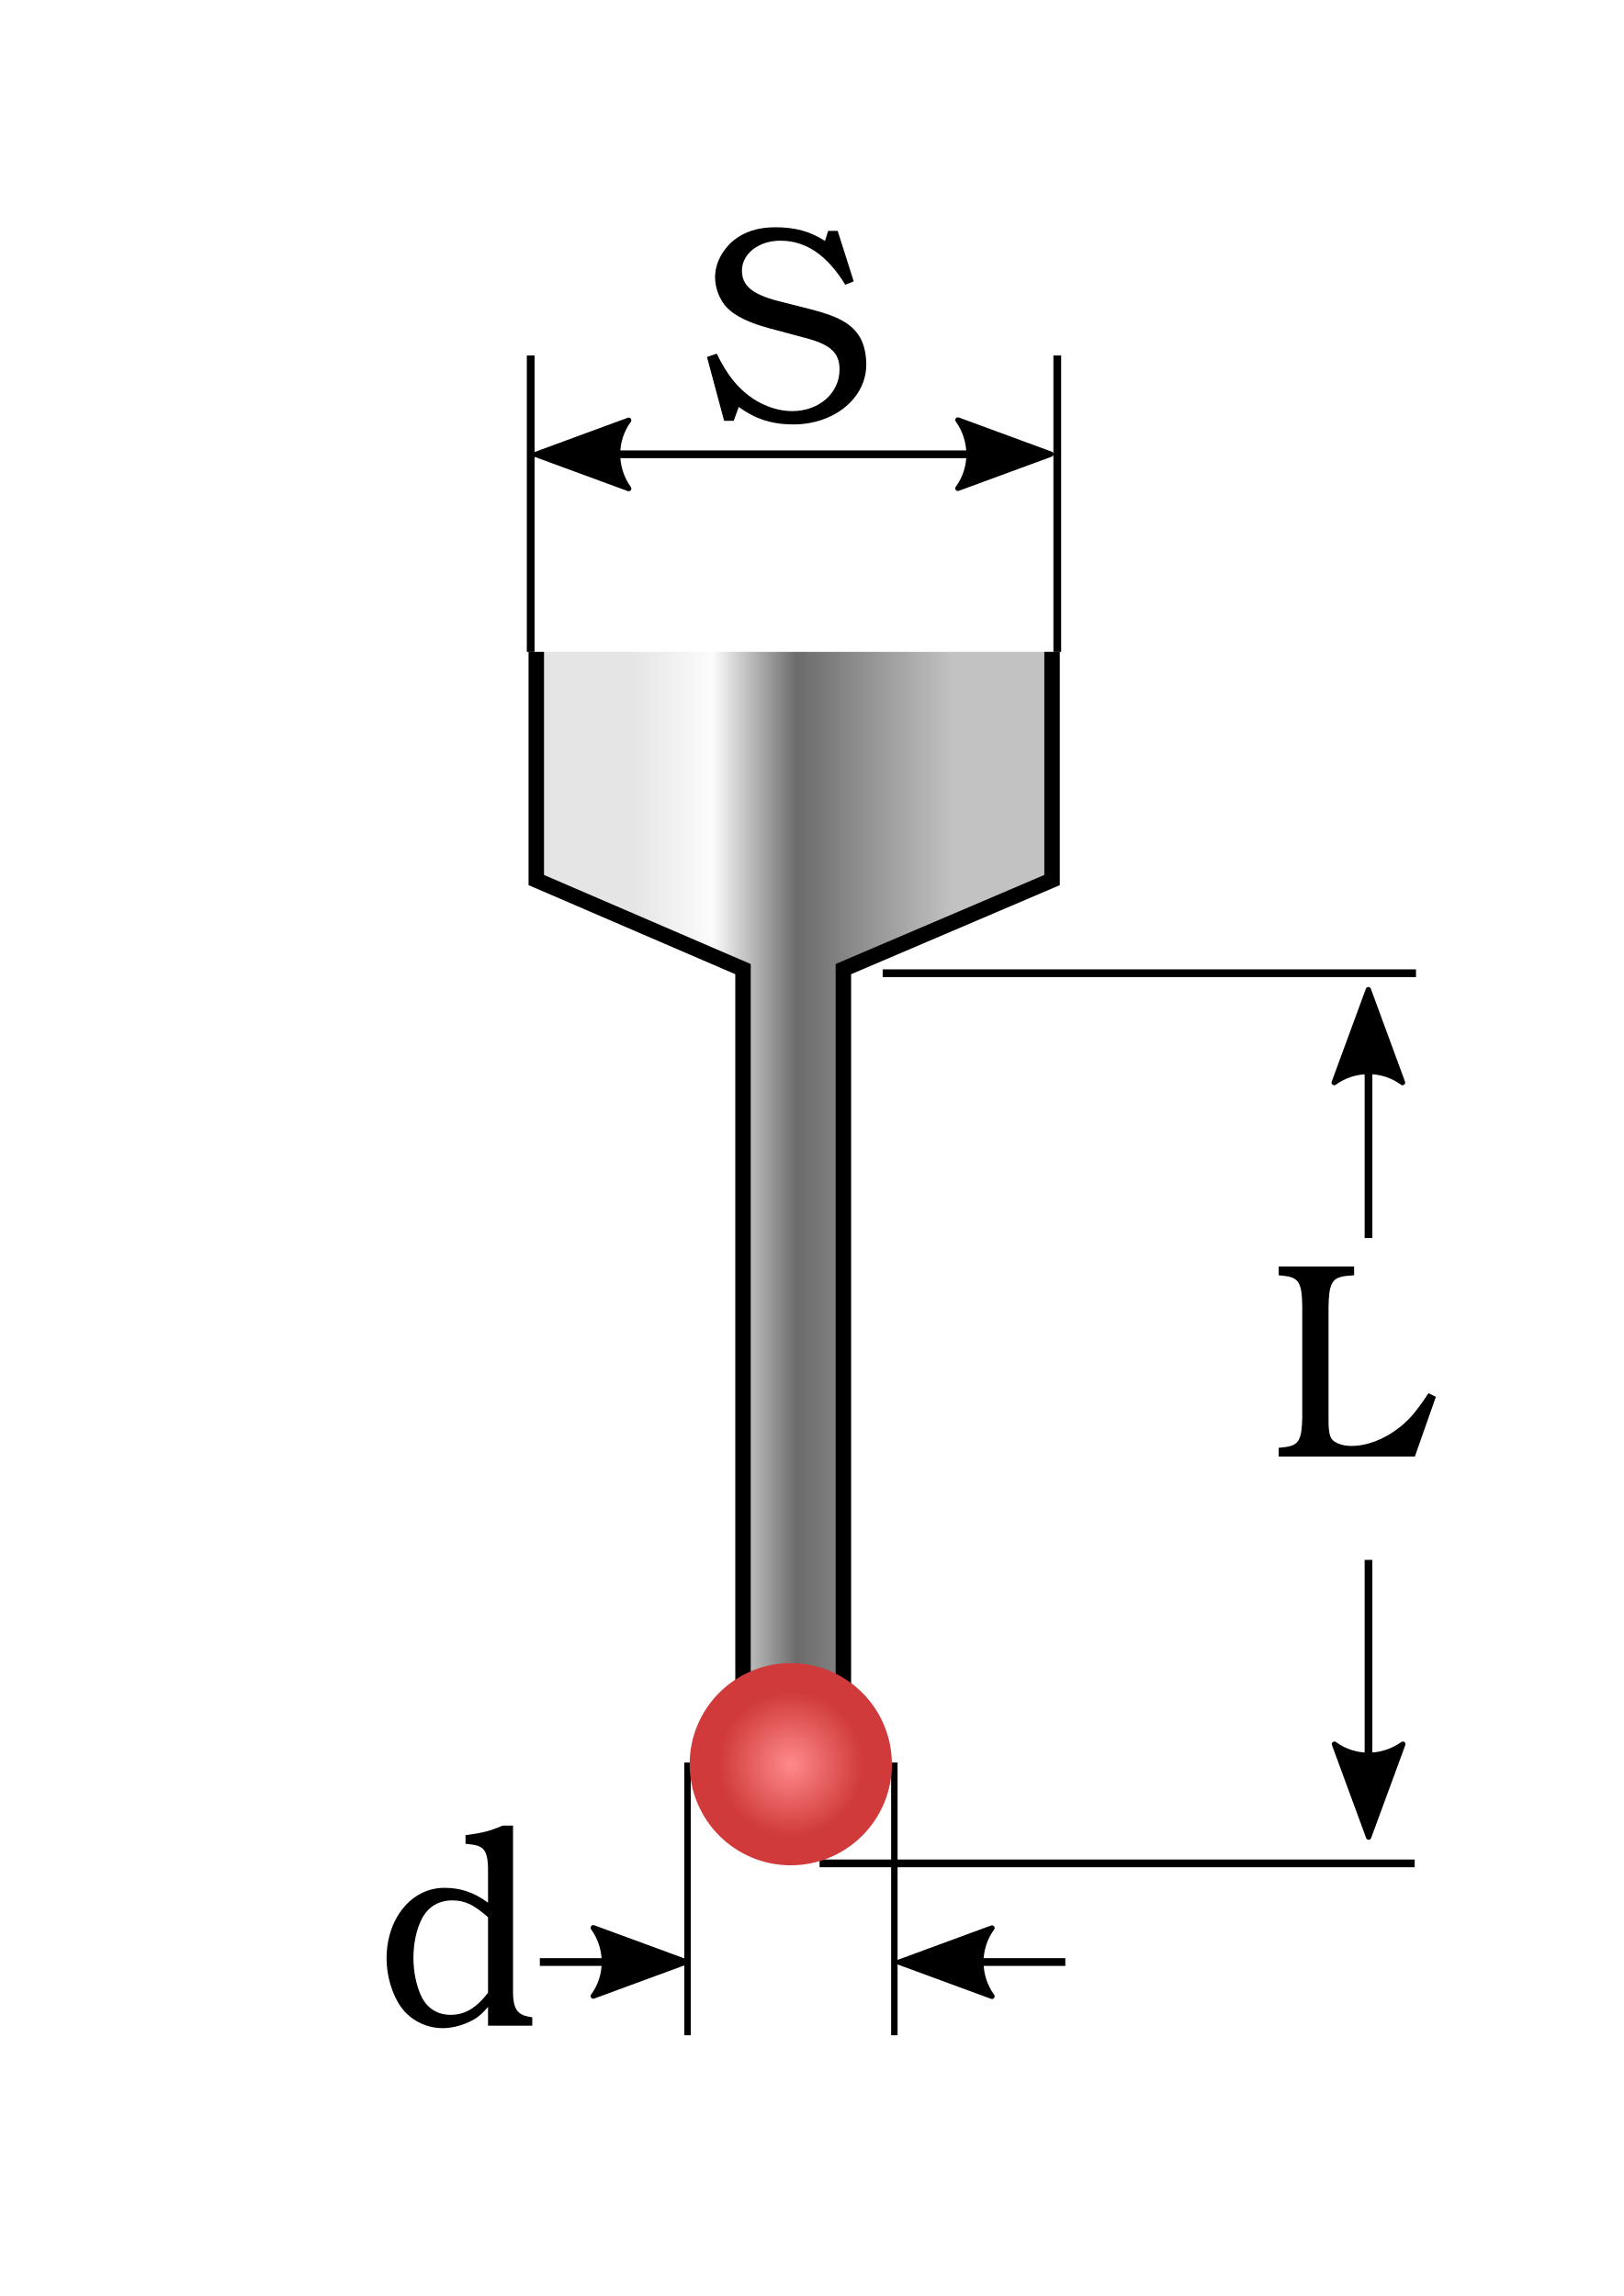
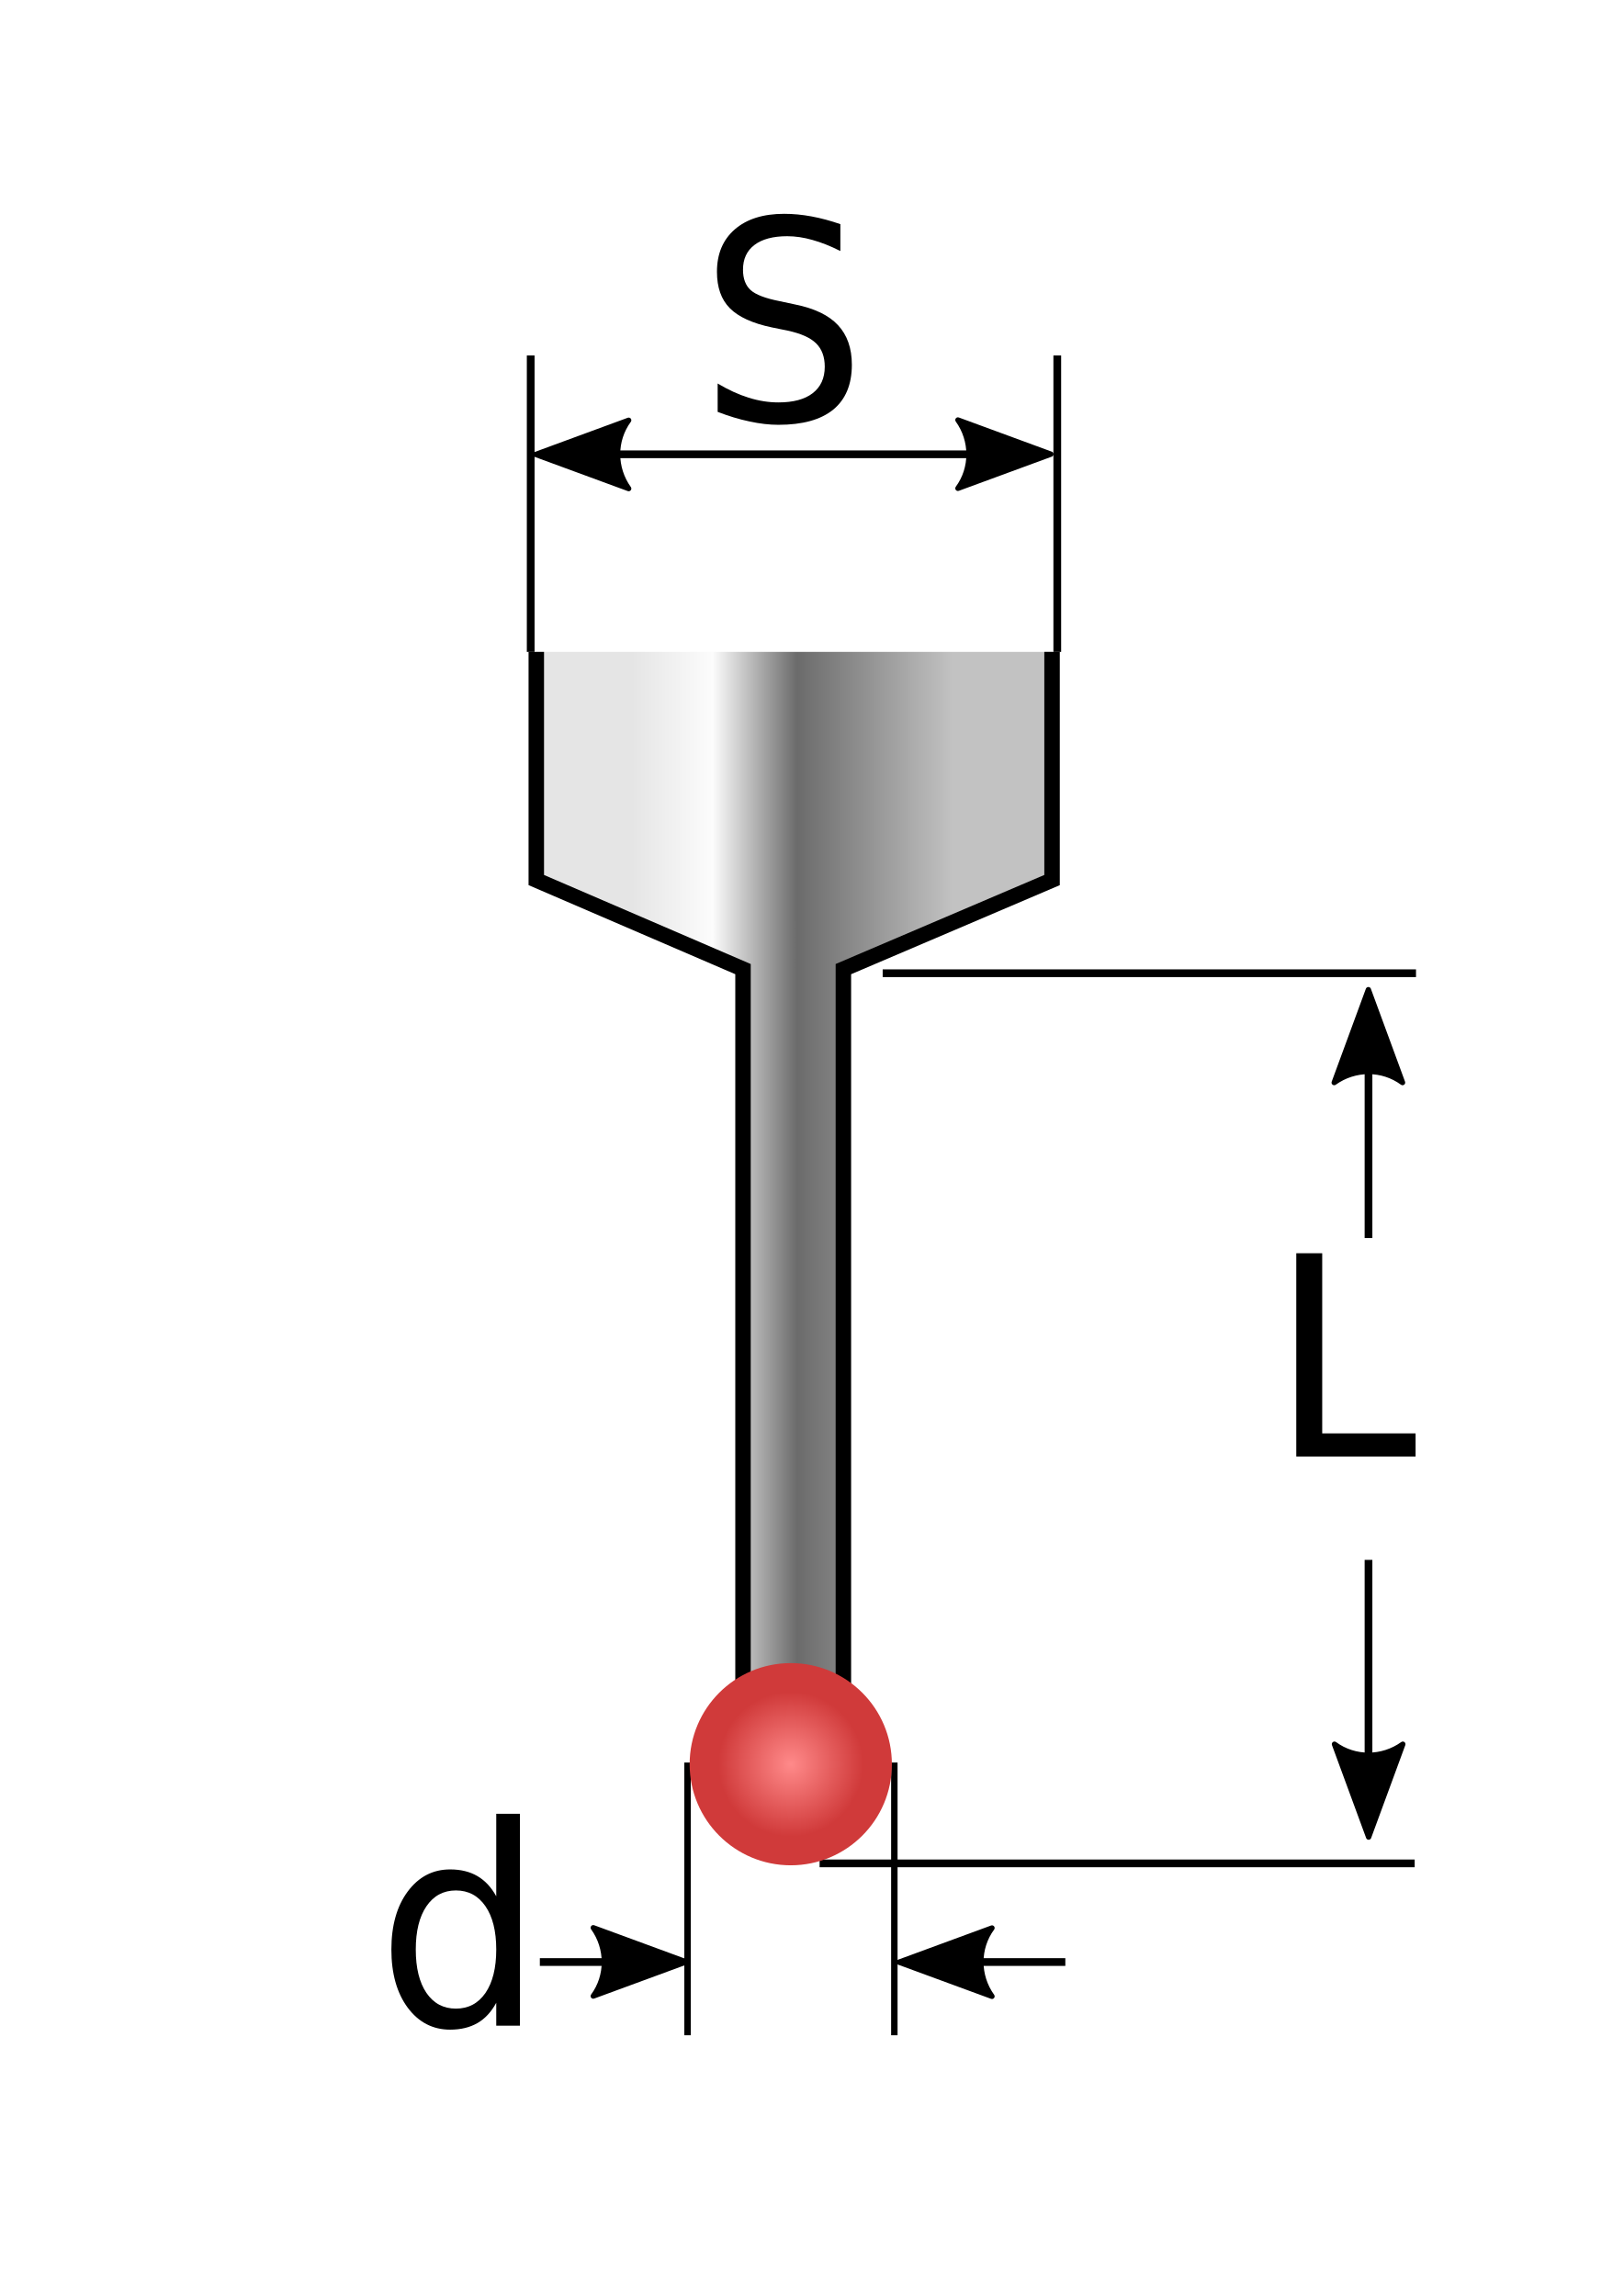
<svg xmlns="http://www.w3.org/2000/svg" xmlns:xlink="http://www.w3.org/1999/xlink" id="svg8" version="1.1" viewBox="0 0 210 297" height="297mm" width="210mm" xml:space="preserve">
  <defs id="defs2">
    <linearGradient id="linearGradient6066">
      <stop style="stop-color:#ff8a8a;stop-opacity:1;" offset="0" id="stop6062" />
      <stop style="stop-color:#d03a3a;stop-opacity:1;" offset="0.716" id="stop6064" />
    </linearGradient>
    <linearGradient id="linearGradient82685">
      <stop style="stop-color:#e5e5e5;stop-opacity:1;" offset="0" id="stop82681" />
      <stop style="stop-color:#fcfcfc;stop-opacity:1;" offset="0.25" id="stop87441" />
      <stop style="stop-color:#6b6b6b;stop-opacity:1;" offset="0.514" id="stop92591" />
      <stop style="stop-color:#c2c2c2;stop-opacity:1;" offset="1" id="stop82683" />
    </linearGradient>
    <marker orient="auto" refY="0" refX="0" id="marker7593" style="overflow:visible" viewBox="0 0 12.706 9.526" markerWidth="12.706" markerHeight="9.526" preserveAspectRatio="xMidYMid">
      <path id="path7591" style="fill:#000000;fill-opacity:1;fill-rule:evenodd;stroke:#000000;stroke-width:0.625;stroke-linejoin:round;stroke-opacity:1" d="M 8.719,4.034 -2.207,0.016 8.719,-4.002 c -1.745,2.372 -1.735,5.617 -6e-7,8.035 z" transform="matrix(1.1,0,0,1.1,1.1,0)" />
    </marker>
    <marker style="overflow:visible" id="marker4880" refX="0" refY="0" orient="auto" viewBox="0 0 12.706 9.526" markerWidth="12.706" markerHeight="9.526" preserveAspectRatio="xMidYMid">
      <path transform="matrix(-1.1,0,0,-1.1,-1.1,0)" d="M 8.719,4.034 -2.207,0.016 8.719,-4.002 c -1.745,2.372 -1.735,5.617 -6e-7,8.035 z" style="fill:#000000;fill-opacity:1;fill-rule:evenodd;stroke:#000000;stroke-width:0.625;stroke-linejoin:round;stroke-opacity:1" id="path4878" />
    </marker>
    <marker style="overflow:visible" id="marker4732" refX="0" refY="0" orient="auto">
      <path transform="matrix(1.1,0,0,1.1,1.1,0)" d="M 8.719,4.034 -2.207,0.016 8.719,-4.002 c -1.745,2.372 -1.735,5.617 -6e-7,8.035 z" style="fill:#000000;fill-opacity:1;fill-rule:evenodd;stroke:#000000;stroke-width:0.625;stroke-linejoin:round;stroke-opacity:1" id="path4730" />
    </marker>
    <marker orient="auto" refY="0" refX="0" id="marker4584" style="overflow:visible">
      <path id="path4582" style="fill:#000000;fill-opacity:1;fill-rule:evenodd;stroke:#000000;stroke-width:0.625;stroke-linejoin:round;stroke-opacity:1" d="M 8.719,4.034 -2.207,0.016 8.719,-4.002 c -1.745,2.372 -1.735,5.617 -6e-7,8.035 z" transform="matrix(-1.1,0,0,-1.1,-1.1,0)" />
    </marker>
    <marker style="overflow:visible" id="marker4328" refX="0" refY="0" orient="auto" viewBox="0 0 12.706 9.526" markerWidth="12.706" markerHeight="9.526" preserveAspectRatio="xMidYMid">
      <path transform="matrix(-1.1,0,0,-1.1,-1.1,0)" d="M 8.719,4.034 -2.207,0.016 8.719,-4.002 c -1.745,2.372 -1.735,5.617 -6e-7,8.035 z" style="fill:#000000;fill-opacity:1;fill-rule:evenodd;stroke:#000000;stroke-width:0.625;stroke-linejoin:round;stroke-opacity:1" id="path4326" />
    </marker>
    <marker orient="auto" refY="0" refX="0" id="marker4186" style="overflow:visible" viewBox="0 0 12.706 9.526" markerWidth="12.706" markerHeight="9.526" preserveAspectRatio="xMidYMid">
      <path id="path4184" style="fill:#000000;fill-opacity:1;fill-rule:evenodd;stroke:#000000;stroke-width:0.625;stroke-linejoin:round;stroke-opacity:1" d="M 8.719,4.034 -2.207,0.016 8.719,-4.002 c -1.745,2.372 -1.735,5.617 -6e-7,8.035 z" transform="matrix(1.1,0,0,1.1,1.1,0)" />
    </marker>
    <marker style="overflow:visible" id="marker3948" refX="0" refY="0" orient="auto">
      <path transform="matrix(1.1,0,0,1.1,1.1,0)" d="M 8.719,4.034 -2.207,0.016 8.719,-4.002 c -1.745,2.372 -1.735,5.617 -6e-7,8.035 z" style="fill:#000000;fill-opacity:1;fill-rule:evenodd;stroke:#000000;stroke-width:0.625;stroke-linejoin:round;stroke-opacity:1" id="path3946" />
    </marker>
    <marker style="overflow:visible" id="Arrow2Lend" refX="0" refY="0" orient="auto" viewBox="0 0 12.706 9.526" markerWidth="12.706" markerHeight="9.526" preserveAspectRatio="xMidYMid">
      <path transform="matrix(-1.1,0,0,-1.1,-1.1,0)" d="M 8.719,4.034 -2.207,0.016 8.719,-4.002 c -1.745,2.372 -1.735,5.617 -6e-7,8.035 z" style="fill:#000025;fill-opacity:1;fill-rule:evenodd;stroke:#000025;stroke-width:0.625;stroke-linejoin:round;stroke-opacity:1" id="path920" />
    </marker>
    <marker style="overflow:visible" id="Arrow2Lstart" refX="0" refY="0" orient="auto">
      <path transform="matrix(1.1,0,0,1.1,1.1,0)" d="M 8.719,4.034 -2.207,0.016 8.719,-4.002 c -1.745,2.372 -1.735,5.617 -6e-7,8.035 z" style="fill:#000025;fill-opacity:1;fill-rule:evenodd;stroke:#000025;stroke-width:0.625;stroke-linejoin:round;stroke-opacity:1" id="path917" />
    </marker>
    <marker style="overflow:visible" id="marker7497" refX="0" refY="0" orient="auto">
      <path transform="scale(-0.6)" d="M 8.719,4.034 -2.207,0.016 8.719,-4.002 c -1.745,2.372 -1.735,5.617 -6e-7,8.035 z" style="fill:#000025;fill-opacity:1;fill-rule:evenodd;stroke:#000025;stroke-width:0.625;stroke-linejoin:round;stroke-opacity:1" id="path7495" />
    </marker>
    <marker style="overflow:visible" id="marker7379" refX="0" refY="0" orient="auto">
      <path transform="matrix(0.4,0,0,0.4,4,0)" style="fill:#000025;fill-opacity:1;fill-rule:evenodd;stroke:#000025;stroke-width:1pt;stroke-opacity:1" d="M 0,0 5,-5 -12.5,0 5,5 Z" id="path7377" />
    </marker>
    <marker orient="auto" refY="0" refX="0" id="marker5480" style="overflow:visible">
      <path id="path5478" style="fill:#000000;fill-opacity:1;fill-rule:evenodd;stroke:#000000;stroke-width:0.625;stroke-linejoin:round;stroke-opacity:1" d="M 8.719,4.034 -2.207,0.016 8.719,-4.002 c -1.745,2.372 -1.735,5.617 -6e-7,8.035 z" transform="scale(-0.6)" />
    </marker>
    <marker orient="auto" refY="0" refX="0" id="marker5470" style="overflow:visible">
      <path id="path5468" style="fill:#000000;fill-opacity:1;fill-rule:evenodd;stroke:#000000;stroke-width:0.625;stroke-linejoin:round;stroke-opacity:1" d="M 8.719,4.034 -2.207,0.016 8.719,-4.002 c -1.745,2.372 -1.735,5.617 -6e-7,8.035 z" transform="scale(-0.6)" />
    </marker>
    <marker orient="auto" refY="0" refX="0" id="marker5220" style="overflow:visible">
      <path id="path5218" d="M 0,0 5,-5 -12.5,0 5,5 Z" style="fill:#000000;fill-opacity:1;fill-rule:evenodd;stroke:#000000;stroke-width:1pt;stroke-opacity:1" transform="matrix(0.4,0,0,0.4,4,0)" />
    </marker>
    <marker orient="auto" refY="0" refX="0" id="marker5210" style="overflow:visible">
      <path id="path5208" d="M 0,0 5,-5 -12.5,0 5,5 Z" style="fill:#000000;fill-opacity:1;fill-rule:evenodd;stroke:#000000;stroke-width:1pt;stroke-opacity:1" transform="matrix(0.4,0,0,0.4,4,0)" />
    </marker>
    <marker orient="auto" refY="0" refX="0" id="marker5072" style="overflow:visible">
      <path id="path5070" d="M 0,0 5,-5 -12.5,0 5,5 Z" style="fill:#000000;fill-opacity:1;fill-rule:evenodd;stroke:#000000;stroke-width:1pt;stroke-opacity:1" transform="matrix(-0.8,0,0,-0.8,-10,0)" />
    </marker>
    <marker orient="auto" refY="0" refX="0" id="marker5014" style="overflow:visible">
      <path id="path5012" d="M 0,0 5,-5 -12.5,0 5,5 Z" style="fill:#000000;fill-opacity:1;fill-rule:evenodd;stroke:#000000;stroke-width:1pt;stroke-opacity:1" transform="matrix(-0.8,0,0,-0.8,-10,0)" />
    </marker>
    <marker orient="auto" refY="0" refX="0" id="marker4968" style="overflow:visible">
      <path id="path4966" d="M 0,0 5,-5 -12.5,0 5,5 Z" style="fill:#000000;fill-opacity:1;fill-rule:evenodd;stroke:#000000;stroke-width:1pt;stroke-opacity:1" transform="matrix(-0.8,0,0,-0.8,-10,0)" />
    </marker>
    <marker orient="auto" refY="0" refX="0" id="marker4884" style="overflow:visible">
      <path id="path4882" d="M 0,0 5,-5 -12.5,0 5,5 Z" style="fill:#000000;fill-opacity:1;fill-rule:evenodd;stroke:#000000;stroke-width:1pt;stroke-opacity:1" transform="matrix(0.8,0,0,0.8,10,0)" />
    </marker>
    <marker orient="auto" refY="0" refX="0" id="marker4856" style="overflow:visible">
      <path id="path4854" d="M 0,0 5,-5 -12.5,0 5,5 Z" style="fill:#000000;fill-opacity:1;fill-rule:evenodd;stroke:#000000;stroke-width:1pt;stroke-opacity:1" transform="matrix(0.8,0,0,0.8,10,0)" />
    </marker>
    <marker orient="auto" refY="0" refX="0" id="marker4834" style="overflow:visible">
      <path id="path4832" d="M 0,0 5,-5 -12.5,0 5,5 Z" style="fill:#000000;fill-opacity:1;fill-rule:evenodd;stroke:#000000;stroke-width:1pt;stroke-opacity:1" transform="matrix(0.8,0,0,0.8,10,0)" />
    </marker>
    <marker orient="auto" refY="0" refX="0" id="marker5220-5" style="overflow:visible">
      <path id="path5218-3" d="M 0,0 5,-5 -12.5,0 5,5 Z" style="fill:#000000;fill-opacity:1;fill-rule:evenodd;stroke:#000000;stroke-width:1pt;stroke-opacity:1" transform="matrix(0.4,0,0,0.4,4,0)" />
    </marker>
    <marker orient="auto" refY="0" refX="0" id="marker5480-5" style="overflow:visible">
      <path id="path5478-7" style="fill:#000000;fill-opacity:1;fill-rule:evenodd;stroke:#000000;stroke-width:0.625;stroke-linejoin:round;stroke-opacity:1" d="M 8.719,4.034 -2.207,0.016 8.719,-4.002 c -1.745,2.372 -1.735,5.617 -6e-7,8.035 z" transform="scale(-0.6)" />
    </marker>
    <marker orient="auto" refY="0" refX="0" id="marker4186-7" style="overflow:visible">
      <path id="path4184-5" style="fill:#000000;fill-opacity:1;fill-rule:evenodd;stroke:#000000;stroke-width:0.625;stroke-linejoin:round;stroke-opacity:1" d="M 8.719,4.034 -2.207,0.016 8.719,-4.002 c -1.745,2.372 -1.735,5.617 -6e-7,8.035 z" transform="matrix(1.1,0,0,1.1,1.1,0)" />
    </marker>
    <marker orient="auto" refY="0" refX="0" id="marker4584-3" style="overflow:visible">
      <path id="path4582-5" style="fill:#000000;fill-opacity:1;fill-rule:evenodd;stroke:#000000;stroke-width:0.625;stroke-linejoin:round;stroke-opacity:1" d="M 8.719,4.034 -2.207,0.016 8.719,-4.002 c -1.745,2.372 -1.735,5.617 -6e-7,8.035 z" transform="matrix(-1.1,0,0,-1.1,-1.1,0)" />
    </marker>
    <marker style="overflow:visible" id="marker4732-6" refX="0" refY="0" orient="auto">
      <path transform="matrix(1.1,0,0,1.1,1.1,0)" d="M 8.719,4.034 -2.207,0.016 8.719,-4.002 c -1.745,2.372 -1.735,5.617 -6e-7,8.035 z" style="fill:#000000;fill-opacity:1;fill-rule:evenodd;stroke:#000000;stroke-width:0.625;stroke-linejoin:round;stroke-opacity:1" id="path4730-2" />
    </marker>
    <marker style="overflow:visible" id="marker3948-9" refX="0" refY="0" orient="auto">
      <path transform="matrix(1.1,0,0,1.1,1.1,0)" d="M 8.719,4.034 -2.207,0.016 8.719,-4.002 c -1.745,2.372 -1.735,5.617 -6e-7,8.035 z" style="fill:#000000;fill-opacity:1;fill-rule:evenodd;stroke:#000000;stroke-width:0.625;stroke-linejoin:round;stroke-opacity:1" id="path3946-1" />
    </marker>
    <marker style="overflow:visible" id="marker4328-2" refX="0" refY="0" orient="auto">
      <path transform="matrix(-1.1,0,0,-1.1,-1.1,0)" d="M 8.719,4.034 -2.207,0.016 8.719,-4.002 c -1.745,2.372 -1.735,5.617 -6e-7,8.035 z" style="fill:#000000;fill-opacity:1;fill-rule:evenodd;stroke:#000000;stroke-width:0.625;stroke-linejoin:round;stroke-opacity:1" id="path4326-7" />
    </marker>
    <marker style="overflow:visible" id="Arrow2Lstart-0" refX="0" refY="0" orient="auto">
      <path transform="matrix(1.1,0,0,1.1,1.1,0)" d="M 8.719,4.034 -2.207,0.016 8.719,-4.002 c -1.745,2.372 -1.735,5.617 -6e-7,8.035 z" style="fill:#000025;fill-opacity:1;fill-rule:evenodd;stroke:#000025;stroke-width:0.625;stroke-linejoin:round;stroke-opacity:1" id="path917-9" />
    </marker>
    <marker style="overflow:visible" id="Arrow2Lend-3" refX="0" refY="0" orient="auto">
      <path transform="matrix(-1.1,0,0,-1.1,-1.1,0)" d="M 8.719,4.034 -2.207,0.016 8.719,-4.002 c -1.745,2.372 -1.735,5.617 -6e-7,8.035 z" style="fill:#000025;fill-opacity:1;fill-rule:evenodd;stroke:#000025;stroke-width:0.625;stroke-linejoin:round;stroke-opacity:1" id="path920-6" />
    </marker>
    <marker style="overflow:visible" id="marker4880-0" refX="0" refY="0" orient="auto">
      <path transform="matrix(-1.1,0,0,-1.1,-1.1,0)" d="M 8.719,4.034 -2.207,0.016 8.719,-4.002 c -1.745,2.372 -1.735,5.617 -6e-7,8.035 z" style="fill:#000000;fill-opacity:1;fill-rule:evenodd;stroke:#000000;stroke-width:0.625;stroke-linejoin:round;stroke-opacity:1" id="path4878-6" />
    </marker>
    <marker orient="auto" refY="0" refX="0" id="marker7593-2" style="overflow:visible">
      <path id="path7591-6" style="fill:#000000;fill-opacity:1;fill-rule:evenodd;stroke:#000000;stroke-width:0.625;stroke-linejoin:round;stroke-opacity:1" d="M 8.719,4.034 -2.207,0.016 8.719,-4.002 c -1.745,2.372 -1.735,5.617 -6e-7,8.035 z" transform="matrix(1.1,0,0,1.1,1.1,0)" />
    </marker>
    <marker orient="auto" refY="0" refX="0" id="marker5072-1" style="overflow:visible">
      <path id="path5070-8" d="M 0,0 5,-5 -12.5,0 5,5 Z" style="fill:#000000;fill-opacity:1;fill-rule:evenodd;stroke:#000000;stroke-width:1pt;stroke-opacity:1" transform="matrix(-0.8,0,0,-0.8,-10,0)" />
    </marker>
    <linearGradient xlink:href="#linearGradient82685" id="linearGradient82687" x1="63.574" y1="139.99" x2="105.01" y2="139.99" gradientUnits="userSpaceOnUse" gradientTransform="translate(18.21244,21.00482)" />
    <radialGradient xlink:href="#linearGradient6066" id="radialGradient6068" cx="111.576" cy="191.329" fx="111.576" fy="191.329" r="13.078" gradientUnits="userSpaceOnUse" gradientTransform="translate(-9.304233,36.87982)" />
  </defs>
  <path id="path4520" d="m 69.361,84.328 v 29.512 l 26.736,11.52 v 94.938 h 12.981 v -94.938 l 26.988,-11.52 V 84.328" style="opacity:1;fill:url(#linearGradient82687);fill-opacity:1;stroke:#000000;stroke-width:2;stroke-linecap:butt;stroke-linejoin:miter;stroke-dasharray:none;stroke-opacity:1" />
-   <path id="path4528" d="M 68.637,84.328 V 45.983" style="fill:none;stroke:#000000;stroke-width:1;stroke-linecap:butt;stroke-linejoin:miter;stroke-miterlimit:4;stroke-dasharray:none;stroke-opacity:1" />
-   <path id="path4530" d="M 136.741,84.328 V 45.983" style="fill:none;stroke:#000000;stroke-width:1;stroke-linecap:butt;stroke-linejoin:miter;stroke-miterlimit:4;stroke-dasharray:none;stroke-opacity:1" />
-   <g transform="matrix(12.05013,0,0,17.63876,19.26778,-54.22559)" id="g7053" style="stroke-width:0.069;stroke-dasharray:none">
-     <path style="fill:none;stroke:#000000;stroke-width:0.069;stroke-linecap:butt;stroke-linejoin:miter;stroke-miterlimit:4;stroke-dasharray:none;stroke-opacity:1" d="m 8,16 v 2" id="path4536" />
+   <g id="dim-shaft_diameter">
+     <path id="path4528" d="M 68.637,84.328 V 45.983" style="fill:none;stroke:#000000;stroke-width:1;stroke-linecap:butt;stroke-linejoin:miter;stroke-miterlimit:4;stroke-dasharray:none;stroke-opacity:1" />
+     <path id="path4530" d="M 136.741,84.328 V 45.983" style="fill:none;stroke:#000000;stroke-width:1;stroke-linecap:butt;stroke-linejoin:miter;stroke-miterlimit:4;stroke-dasharray:none;stroke-opacity:1" />
+     <path id="path4542" d="M 70.618,58.765 H 134.583" style="fill:none;stroke:#000000;stroke-width:1;stroke-linecap:butt;stroke-linejoin:miter;stroke-miterlimit:4;stroke-dasharray:none;stroke-opacity:1;marker-start:url(#marker7593);marker-end:url(#marker4880)" />
+     <text transform="scale(0.9709603,1.029908)" id="shaft_diameter" y="52.857" x="93.186" style="font-style:normal;font-variant:normal;font-weight:normal;font-stretch:normal;font-size:35.025px;line-height:1.25;font-family:'DejaVu Sans';-inkscape-font-specification:'DejaVu Sans, Normal';font-variant-ligatures:normal;font-variant-caps:normal;font-variant-numeric:normal;font-feature-settings:normal;text-align:start;letter-spacing:0px;word-spacing:0px;writing-mode:lr-tb;text-anchor:start;fill:#000000;fill-opacity:1;stroke:none;stroke-width:3.284" xml:space="preserve">
+       <tspan style="font-style:normal;font-variant:normal;font-weight:normal;font-stretch:normal;font-size:35.025px;font-family:'DejaVu Sans';-inkscape-font-specification:'DejaVu Sans, Normal';font-variant-ligatures:normal;font-variant-caps:normal;font-variant-numeric:normal;font-feature-settings:normal;text-align:start;writing-mode:lr-tb;text-anchor:start;stroke-width:3.284" y="52.857" x="93.186" id="tspan5678">S</tspan>
+     </text>
  </g>
-   <path id="path4542" d="M 70.618,58.765 H 134.583" style="fill:none;stroke:#000000;stroke-width:1;stroke-linecap:butt;stroke-linejoin:miter;stroke-miterlimit:4;stroke-dasharray:none;stroke-opacity:1;marker-start:url(#marker7593);marker-end:url(#marker4880)" />
-   <path id="path4546" d="m 117.606,253.8 v 0 h 20.178" style="fill:none;stroke:#000000;stroke-width:1;stroke-linecap:butt;stroke-linejoin:miter;stroke-miterlimit:4;stroke-dasharray:none;stroke-opacity:1;marker-start:url(#marker7593)" />
-   <text transform="scale(0.9709603,1.029908)" id="shaft_diameter" y="52.857" x="93.186" style="font-style:normal;font-variant:normal;font-weight:normal;font-stretch:normal;font-size:35.025px;line-height:1.25;font-family:'URW Bookman L';-inkscape-font-specification:'URW Bookman L, Normal';font-variant-ligatures:normal;font-variant-caps:normal;font-variant-numeric:normal;font-feature-settings:normal;text-align:start;letter-spacing:0px;word-spacing:0px;writing-mode:lr-tb;text-anchor:start;fill:#000000;fill-opacity:1;stroke:none;stroke-width:3.284" xml:space="preserve">
-     <tspan style="font-style:normal;font-variant:normal;font-weight:normal;font-stretch:normal;font-size:35.025px;font-family:'URW Bookman L';-inkscape-font-specification:'URW Bookman L, Normal';font-variant-ligatures:normal;font-variant-caps:normal;font-variant-numeric:normal;font-feature-settings:normal;text-align:start;writing-mode:lr-tb;text-anchor:start;stroke-width:3.284" y="52.857" x="93.186" id="tspan5678">S</tspan>
-   </text>
-   <text transform="scale(0.9709603,1.029908)" id="diameter" y="254.423" x="50.196" style="font-style:normal;font-variant:normal;font-weight:normal;font-stretch:normal;font-size:35.025px;line-height:1.25;font-family:'URW Bookman L';-inkscape-font-specification:'URW Bookman L, Normal';font-variant-ligatures:normal;font-variant-caps:normal;font-variant-numeric:normal;font-feature-settings:normal;text-align:start;letter-spacing:0px;word-spacing:0px;writing-mode:lr-tb;text-anchor:start;fill:#000000;fill-opacity:1;stroke:none;stroke-width:3.284" xml:space="preserve">
-     <tspan style="stroke-width:3.284" y="254.423" x="50.196" id="tspan10475">d</tspan>
-   </text>
-   <path id="path4546-7" d="m 69.821,253.8 v 0 h 17.6" style="fill:none;stroke:#000000;stroke-width:1;stroke-linecap:butt;stroke-linejoin:miter;stroke-miterlimit:4;stroke-dasharray:none;stroke-opacity:1;marker-end:url(#marker4880)" />
-   <g id="g7053-6" transform="matrix(12.05013,0,0,17.63876,-7.478331,-54.22559)" style="stroke-width:0.069;stroke-dasharray:none">
-     <path style="fill:none;stroke:#000000;stroke-width:0.069;stroke-linecap:butt;stroke-linejoin:miter;stroke-miterlimit:4;stroke-dasharray:none;stroke-opacity:1" d="m 8,16 v 2" id="path4536-1" />
+   <g id="dim-diameter">
+     <g transform="matrix(12.05013,0,0,17.63876,19.26778,-54.22559)" id="g7053" style="stroke-width:0.069;stroke-dasharray:none">
+       <path style="fill:none;stroke:#000000;stroke-width:0.069;stroke-linecap:butt;stroke-linejoin:miter;stroke-miterlimit:4;stroke-dasharray:none;stroke-opacity:1" d="m 8,16 v 2" id="path4536" />
+     </g>
+     <path id="path4546" d="m 117.606,253.8 v 0 h 20.178" style="fill:none;stroke:#000000;stroke-width:1;stroke-linecap:butt;stroke-linejoin:miter;stroke-miterlimit:4;stroke-dasharray:none;stroke-opacity:1;marker-start:url(#marker7593)" />
+     <text transform="scale(0.9709603,1.029908)" id="diameter" y="254.423" x="50.196" style="font-style:normal;font-variant:normal;font-weight:normal;font-stretch:normal;font-size:35.025px;line-height:1.25;font-family:'DejaVu Sans';-inkscape-font-specification:'DejaVu Sans, Normal';font-variant-ligatures:normal;font-variant-caps:normal;font-variant-numeric:normal;font-feature-settings:normal;text-align:start;letter-spacing:0px;word-spacing:0px;writing-mode:lr-tb;text-anchor:start;fill:#000000;fill-opacity:1;stroke:none;stroke-width:3.284" xml:space="preserve">
+       <tspan style="stroke-width:3.284" y="254.423" x="50.196" id="tspan10475">d</tspan>
+     </text>
+     <path id="path4546-7" d="m 69.821,253.8 v 0 h 17.6" style="fill:none;stroke:#000000;stroke-width:1;stroke-linecap:butt;stroke-linejoin:miter;stroke-miterlimit:4;stroke-dasharray:none;stroke-opacity:1;marker-end:url(#marker4880)" />
+     <g id="g7053-6" transform="matrix(12.05013,0,0,17.63876,-7.478331,-54.22559)" style="stroke-width:0.069;stroke-dasharray:none">
+       <path style="fill:none;stroke:#000000;stroke-width:0.069;stroke-linecap:butt;stroke-linejoin:miter;stroke-miterlimit:4;stroke-dasharray:none;stroke-opacity:1" d="m 8,16 v 2" id="path4536-1" />
+     </g>
+     <path id="path128465" d="m 106.004,241.038 h 76.962" style="fill:none;stroke:#000000;stroke-width:1;stroke-linecap:butt;stroke-linejoin:miter;stroke-miterlimit:4;stroke-dasharray:none;stroke-opacity:1" />
  </g>
-   <path id="path4548-6" d="m 114.16,125.892 h 68.977" style="fill:none;stroke:#000000;stroke-width:1;stroke-linecap:butt;stroke-linejoin:miter;stroke-miterlimit:4;stroke-dasharray:none;stroke-opacity:1" />
-   <path id="path4538-7" d="M 176.994,160.148 V 129.346" style="fill:none;stroke:#000000;stroke-width:1;stroke-linecap:butt;stroke-linejoin:miter;stroke-miterlimit:4;stroke-dasharray:none;stroke-opacity:1;marker-end:url(#marker4880)" />
-   <text transform="scale(0.9709603,1.029908)" id="length" y="182.937" x="169.229" style="font-style:normal;font-variant:normal;font-weight:normal;font-stretch:normal;font-size:35.025px;line-height:1.25;font-family:'URW Bookman L';-inkscape-font-specification:'URW Bookman L, Normal';font-variant-ligatures:normal;font-variant-caps:normal;font-variant-numeric:normal;font-feature-settings:normal;text-align:start;letter-spacing:0px;word-spacing:0px;writing-mode:lr-tb;text-anchor:start;fill:#000000;fill-opacity:1;stroke:none;stroke-width:3.284" xml:space="preserve">
-     <tspan y="182.937" x="169.229" id="tspan7855">L</tspan>
-   </text>
-   <path id="path128465" d="m 106.004,241.038 h 76.962" style="fill:none;stroke:#000000;stroke-width:1;stroke-linecap:butt;stroke-linejoin:miter;stroke-miterlimit:4;stroke-dasharray:none;stroke-opacity:1" />
-   <path id="path130891" d="M 176.994,236.312 V 201.78" style="fill:none;stroke:#000000;stroke-width:1;stroke-linecap:butt;stroke-linejoin:miter;stroke-miterlimit:4;stroke-dasharray:none;stroke-opacity:1;marker-start:url(#marker7593)" />
+   <g id="dim-length">
+     <path id="path4548-6" d="m 114.16,125.892 h 68.977" style="fill:none;stroke:#000000;stroke-width:1;stroke-linecap:butt;stroke-linejoin:miter;stroke-miterlimit:4;stroke-dasharray:none;stroke-opacity:1" />
+     <path id="path4538-7" d="M 176.994,160.148 V 129.346" style="fill:none;stroke:#000000;stroke-width:1;stroke-linecap:butt;stroke-linejoin:miter;stroke-miterlimit:4;stroke-dasharray:none;stroke-opacity:1;marker-end:url(#marker4880)" />
+     <text transform="scale(0.9709603,1.029908)" id="length" y="182.937" x="169.229" style="font-style:normal;font-variant:normal;font-weight:normal;font-stretch:normal;font-size:35.025px;line-height:1.25;font-family:'DejaVu Sans';-inkscape-font-specification:'DejaVu Sans, Normal';font-variant-ligatures:normal;font-variant-caps:normal;font-variant-numeric:normal;font-feature-settings:normal;text-align:start;letter-spacing:0px;word-spacing:0px;writing-mode:lr-tb;text-anchor:start;fill:#000000;fill-opacity:1;stroke:none;stroke-width:3.284" xml:space="preserve">
+       <tspan y="182.937" x="169.229" id="tspan7855">L</tspan>
+     </text>
+     <path id="path130891" d="M 176.994,236.312 V 201.78" style="fill:none;stroke:#000000;stroke-width:1;stroke-linecap:butt;stroke-linejoin:miter;stroke-miterlimit:4;stroke-dasharray:none;stroke-opacity:1;marker-start:url(#marker7593)" />
+   </g>
  <circle style="opacity:1;fill:url(#radialGradient6068);fill-opacity:1;stroke-width:0.6;stroke-linecap:round;stroke-linejoin:round" id="path4652" cx="102.272" cy="228.209" r="13.078" />
</svg>
